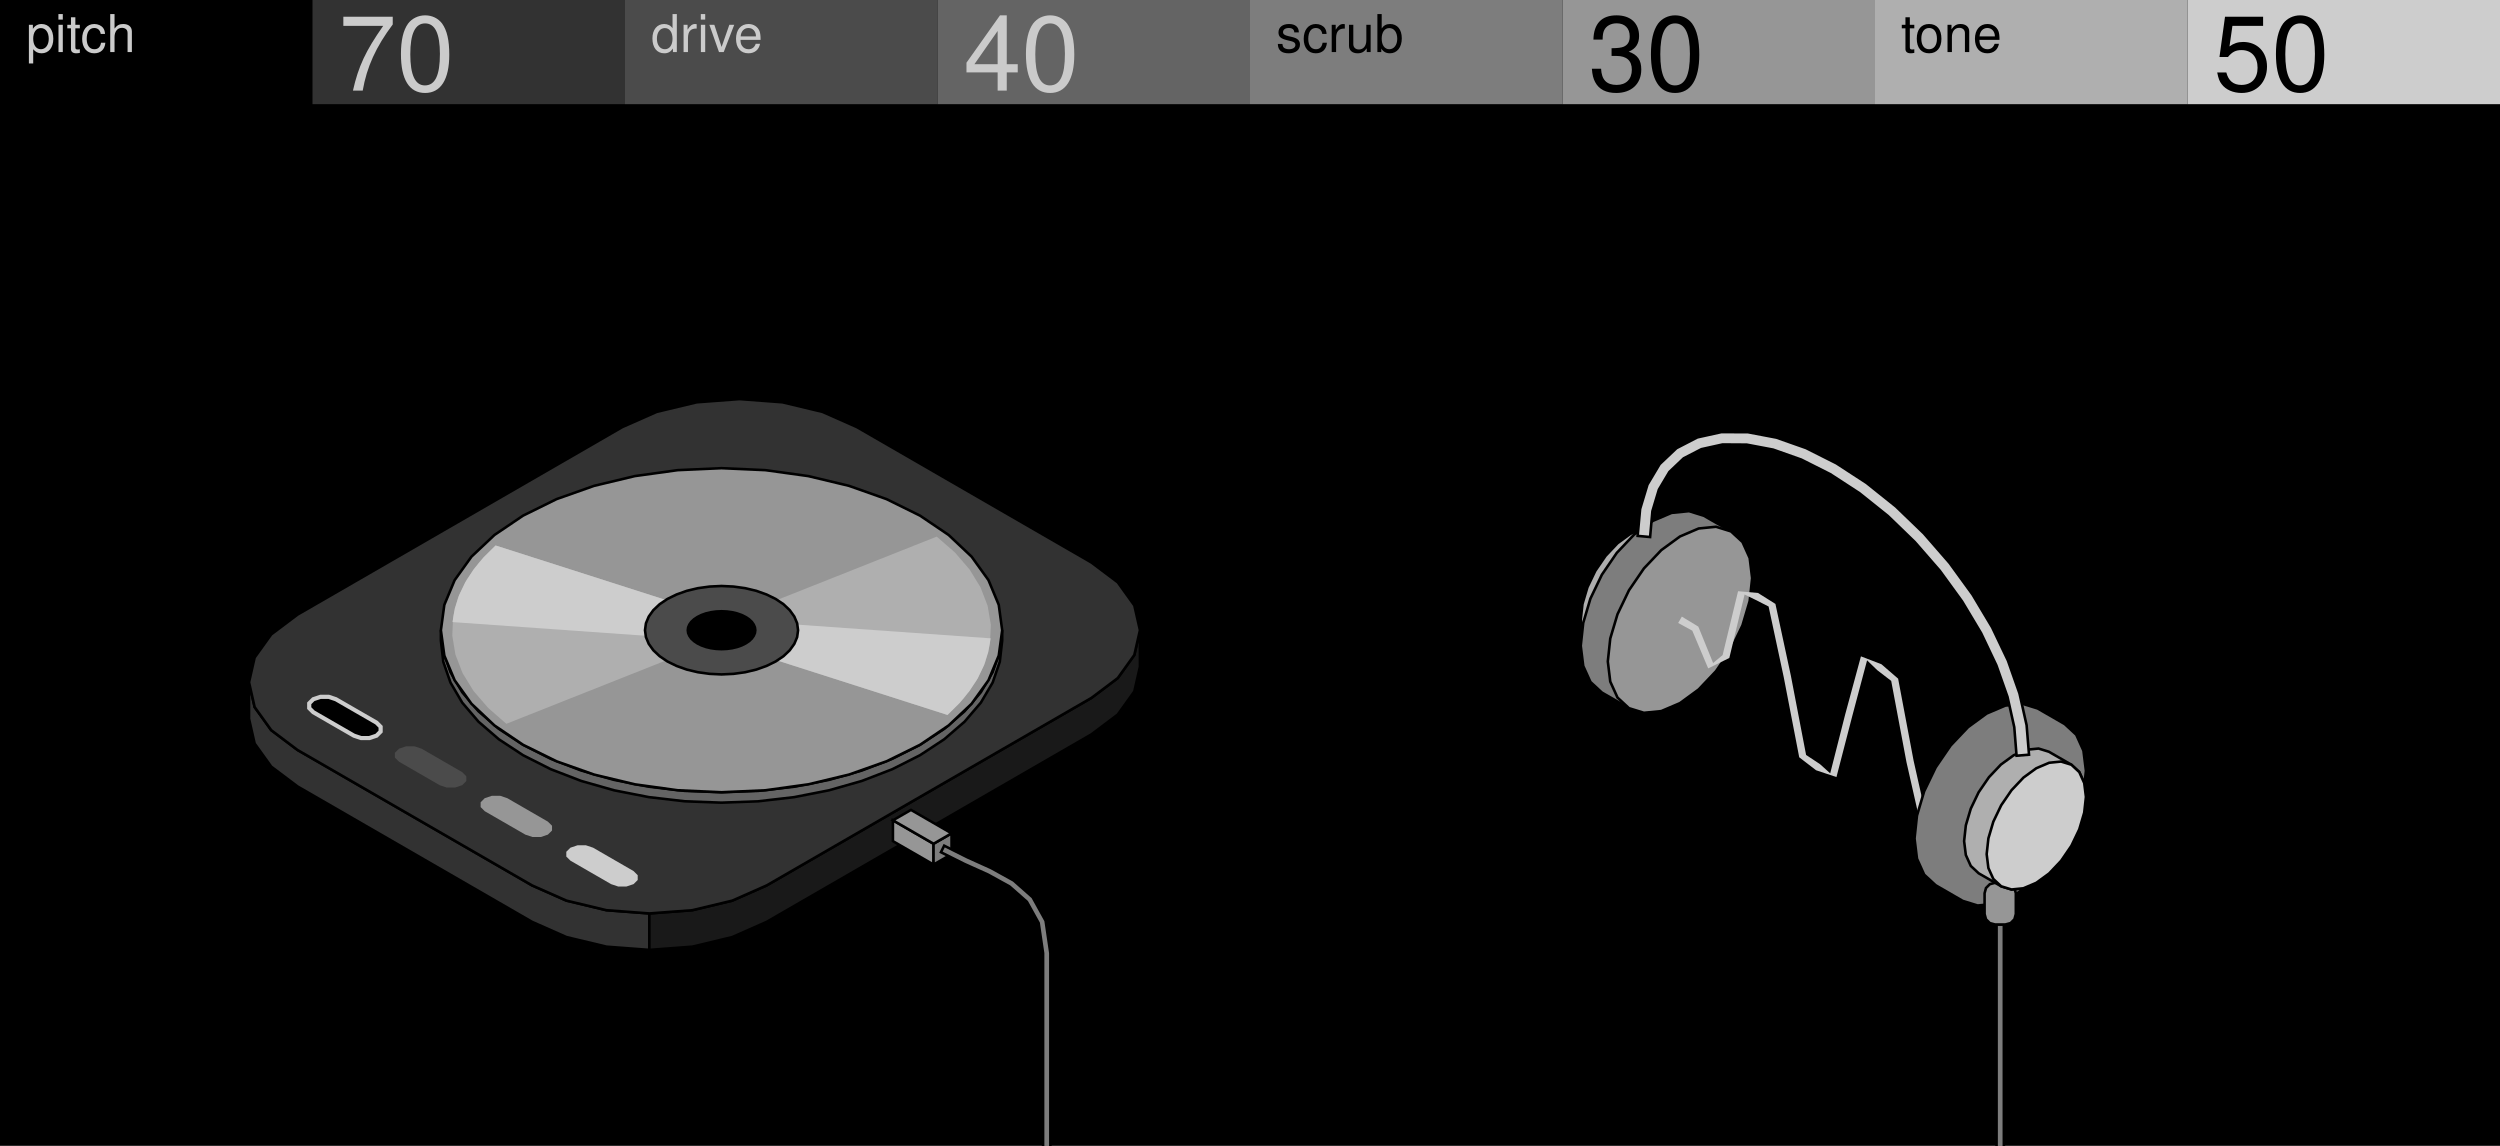
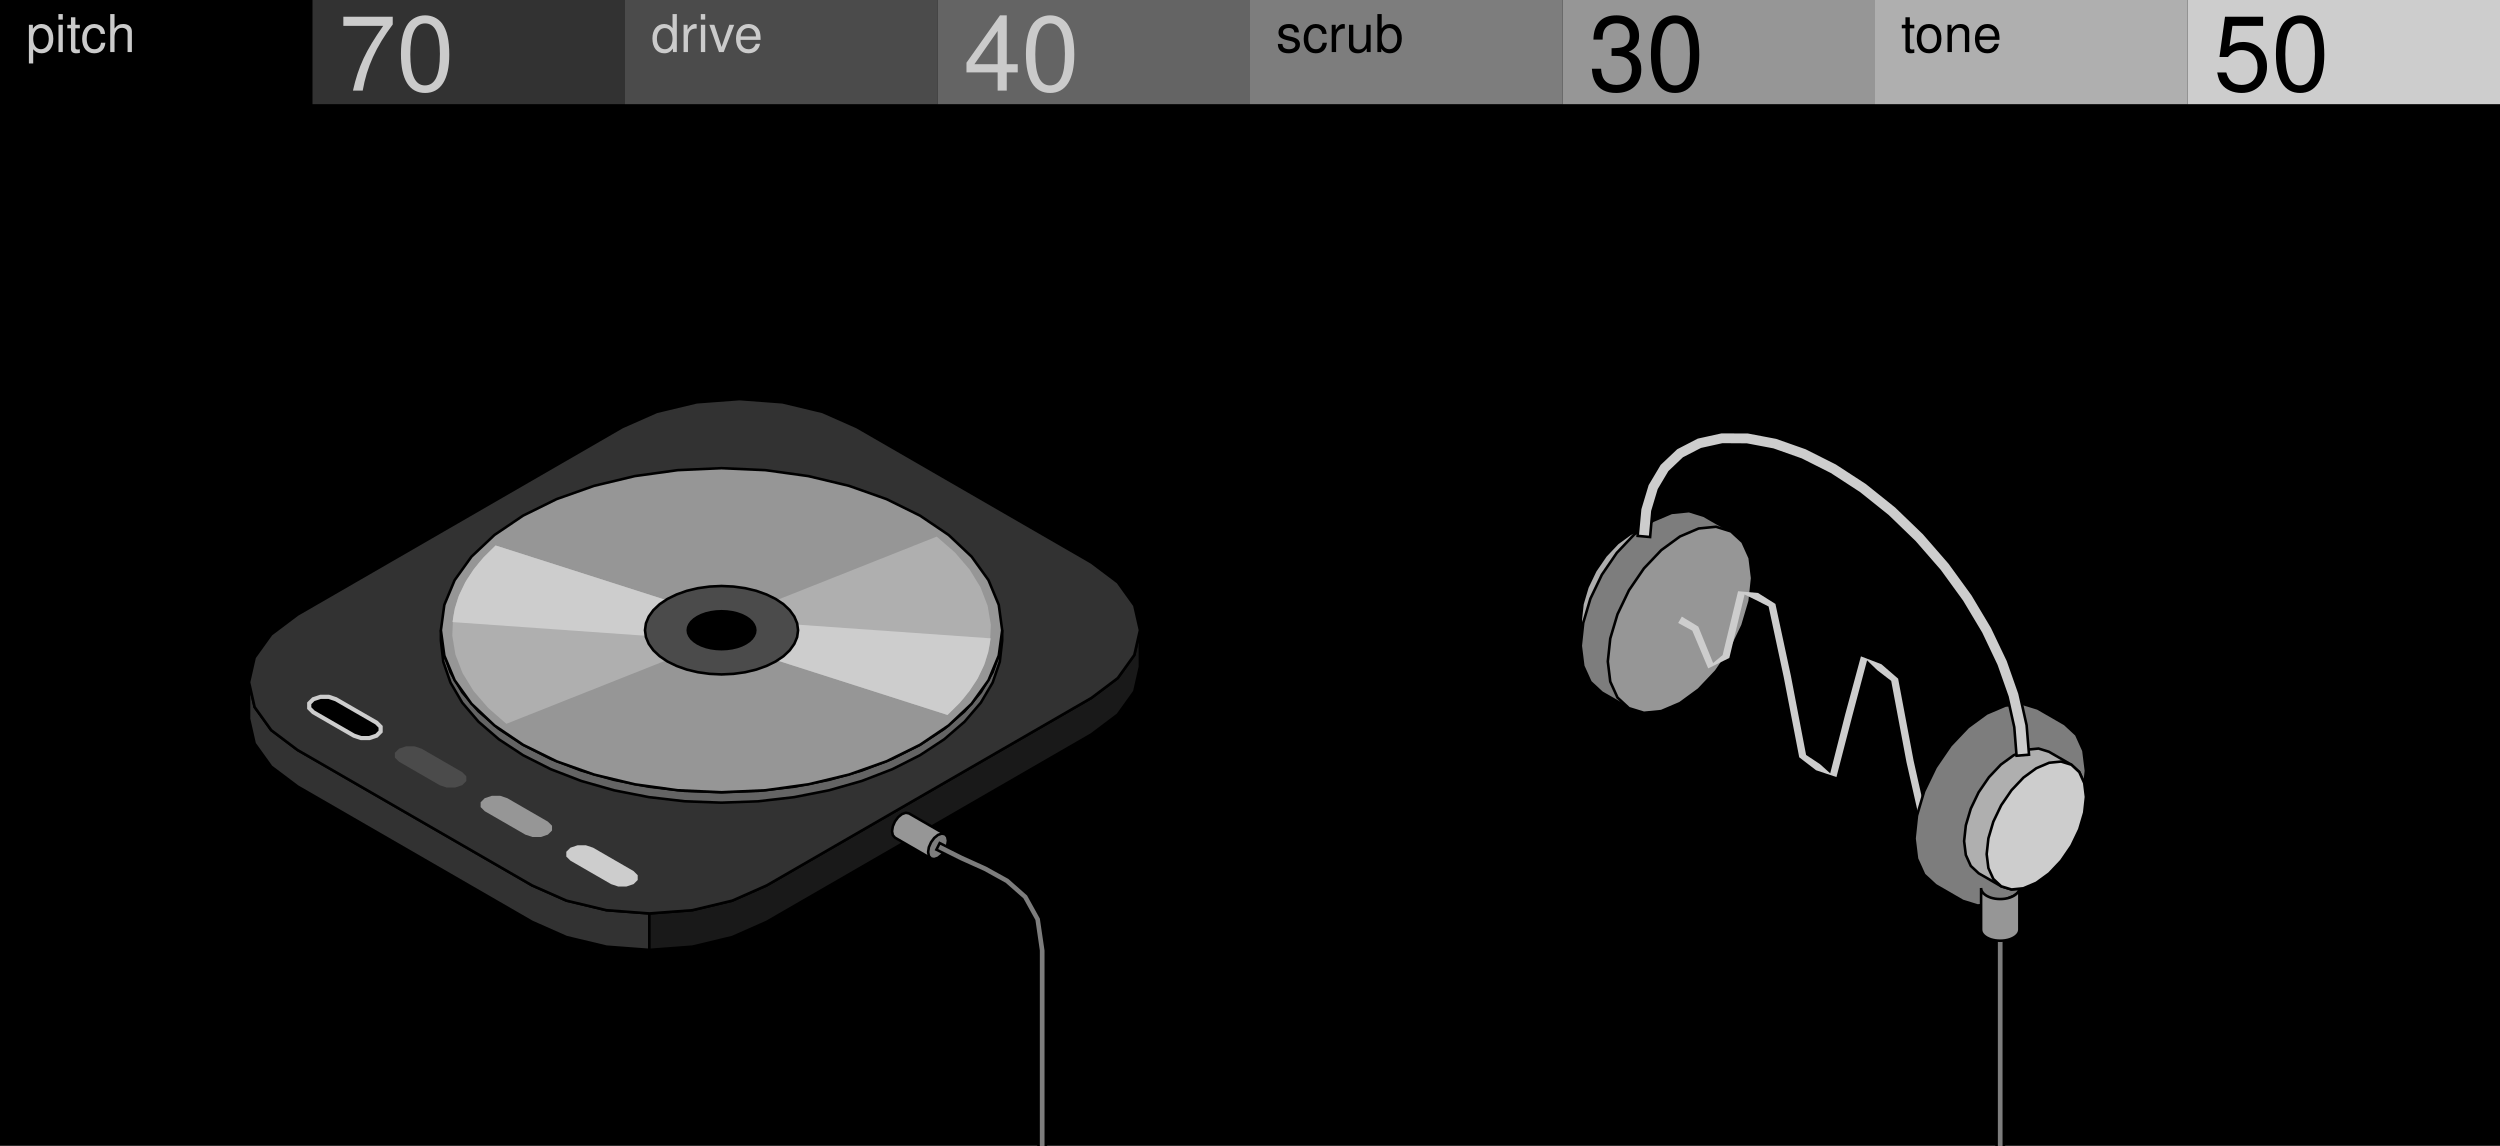
<svg xmlns="http://www.w3.org/2000/svg" width="480" height="220" font-family="Helvetica, Arial, sans-serif" viewBox="0 0 480 220" role="img" aria-label="An isometric CD deck with a shiny disc and a smeared bow of light, and beside it a pair of headphones standing in the same projection, the wave they play running between their pads, joined to the deck by a cord that drops off the bottom of the screen">
  <path d="M0 0 L480 0 L480 220 L0 220 Z" fill="#000000" />
  <path d="M0 0 L60 0 L60 20 L0 20 Z" fill="#000000" />
  <path d="M60 0 L120 0 L120 20 L60 20 Z" fill="#323232" />
  <path d="M120 0 L180 0 L180 20 L120 20 Z" fill="#4B4B4B" />
  <path d="M180 0 L240 0 L240 20 L180 20 Z" fill="#646464" />
  <path d="M240 0 L300 0 L300 20 L240 20 Z" fill="#7D7D7D" />
  <path d="M300 0 L360 0 L360 20 L300 20 Z" fill="#969696" />
  <path d="M360 0 L420 0 L420 20 L360 20 Z" fill="#AFAFAF" />
  <path d="M420 0 L480 0 L480 20 L420 20 Z" fill="#CDCDCD" />
  <text x="5" y="10" font-size="10" fill="#CBCBCB">pitch</text>
  <text x="65" y="17.4" font-size="20" fill="#CBCBCB">70</text>
  <text x="125" y="10" font-size="10" fill="#CBCBCB">drive</text>
  <text x="185" y="17.4" font-size="20" fill="#CBCBCB">40</text>
  <text x="245" y="10" font-size="10" fill="#000000">scrub</text>
  <text x="305" y="17.4" font-size="20" fill="#000000">30</text>
  <text x="365" y="10" font-size="10" fill="#000000">tone</text>
  <text x="425" y="17.4" font-size="20" fill="#000000">50</text>
  <path d="M124.68 175.38 L116.44 174.76 L108.76 172.92 L102.16 170 L57.13 144 L52.07 140.19 L48.89 135.76 L47.81 131 L47.81 138 L48.89 142.76 L52.07 147.19 L57.13 151 L102.16 177 L108.76 179.92 L116.44 181.76 L124.68 182.38 Z" fill="#323232" stroke="#000000" stroke-width="0.5" />
  <path d="M218.87 121 L217.79 125.76 L214.61 130.19 L209.55 134 L147.2 170 L140.6 172.92 L132.92 174.76 L124.68 175.38 L124.68 182.38 L132.92 181.76 L140.6 179.92 L147.2 177 L209.55 141 L214.61 137.19 L217.79 132.76 L218.87 128 Z" fill="#191919" stroke="#000000" stroke-width="0.5" />
  <path d="M209.55 108 L214.61 111.81 L217.79 116.24 L218.87 121 L217.79 125.76 L214.61 130.19 L209.55 134 L147.2 170 L140.6 172.92 L132.92 174.76 L124.68 175.38 L116.44 174.76 L108.76 172.92 L102.16 170 L57.13 144 L52.07 140.19 L48.89 135.76 L47.81 131 L48.89 126.24 L52.07 121.81 L57.13 118 L119.48 82 L126.08 79.08 L133.76 77.24 L142 76.62 L150.24 77.24 L157.92 79.08 L164.52 82 Z" fill="#323232" stroke="#000000" stroke-width="0.5" />
  <path d="M192.42 121 L191.96 125.06 L190.59 129.05 L188.32 132.91 L185.2 136.56 L181.29 139.94 L176.64 143 L171.34 145.68 L165.48 147.94 L159.16 149.74 L152.48 151.05 L145.57 151.85 L138.54 152.11 L131.5 151.85 L124.59 151.05 L117.91 149.74 L111.59 147.94 L105.73 145.68 L100.43 143 L95.78 139.94 L91.87 136.56 L88.75 132.91 L86.49 129.05 L85.11 125.06 L84.65 121 L84.65 123 L85.11 127.06 L86.49 131.05 L88.75 134.91 L91.87 138.56 L95.78 141.94 L100.43 145 L105.73 147.68 L111.59 149.94 L117.91 151.74 L124.59 153.05 L131.5 153.85 L138.54 154.11 L145.57 153.85 L152.48 153.05 L159.16 151.74 L165.48 149.94 L171.34 147.68 L176.64 145 L181.29 141.94 L185.2 138.56 L188.32 134.91 L190.59 131.05 L191.96 127.06 L192.42 123 Z" fill="#646464" stroke="#000000" stroke-width="0.5" />
  <path d="M192.42 121 L191.76 125.87 L189.79 130.61 L186.55 135.12 L182.13 139.29 L176.64 143 L170.21 146.17 L163 148.72 L155.19 150.59 L146.97 151.73 L138.54 152.11 L130.11 151.73 L121.88 150.59 L114.07 148.72 L106.86 146.17 L100.43 143 L94.94 139.29 L90.52 135.12 L87.29 130.61 L85.31 125.87 L84.65 121 L85.31 116.13 L87.29 111.39 L90.52 106.88 L94.94 102.71 L100.43 99 L106.86 95.83 L114.07 93.28 L121.88 91.41 L130.11 90.27 L138.54 89.89 L146.97 90.27 L155.19 91.41 L163 93.28 L170.21 95.83 L176.64 99 L182.13 102.71 L186.55 106.88 L189.79 111.39 L191.76 116.13 Z" fill="#969696" stroke="#000000" stroke-width="0.5" />
  <path d="M179.85 103.03 L183.34 106.07 L186.15 109.33 L188.26 112.77 L189.63 116.33 L190.24 119.96 L190.07 123.6 L189.14 127.21 L187.45 130.72 L185.03 134.09 L181.92 137.27 L137.4 123.02 L97.22 138.97 L93.74 135.93 L90.92 132.67 L88.81 129.23 L87.44 125.67 L86.84 122.04 L87 118.4 L87.94 114.79 L89.62 111.28 L92.04 107.91 L95.15 104.73 L139.67 118.98 Z" fill="#AFAFAF" />
  <path d="M190.2 122.56 L189.76 125.16 L188.94 127.72 L187.74 130.23 L186.15 132.67 L184.21 135.02 L181.92 137.27 L137.4 123.02 L86.88 119.44 L87.31 116.84 L88.13 114.28 L89.34 111.77 L90.92 109.33 L92.86 106.98 L95.15 104.73 L139.67 118.98 Z" fill="#CDCDCD" />
  <path d="M153.23 121 L153.05 122.33 L152.51 123.62 L151.63 124.85 L150.43 125.99 L148.93 127 L147.17 127.86 L145.21 128.56 L143.08 129.07 L140.84 129.38 L138.54 129.49 L136.24 129.38 L133.99 129.07 L131.86 128.56 L129.9 127.86 L128.14 127 L126.65 125.99 L125.44 124.85 L124.56 123.62 L124.02 122.33 L123.84 121 L124.02 119.67 L124.56 118.38 L125.44 117.15 L126.65 116.01 L128.14 115 L129.9 114.14 L131.86 113.44 L133.99 112.93 L136.24 112.62 L138.54 112.51 L140.84 112.62 L143.08 112.93 L145.21 113.44 L147.17 114.14 L148.93 115 L150.43 116.01 L151.63 117.15 L152.51 118.38 L153.05 119.67 Z" fill="#4B4B4B" stroke="#000000" stroke-width="0.5" />
  <path d="M145.27 121 L145.19 121.61 L144.94 122.2 L144.54 122.77 L143.99 123.29 L143.3 123.75 L142.5 124.15 L141.59 124.47 L140.62 124.7 L139.59 124.84 L138.54 124.89 L137.48 124.84 L136.45 124.7 L135.48 124.47 L134.58 124.15 L133.77 123.75 L133.09 123.29 L132.53 122.77 L132.13 122.2 L131.88 121.61 L131.8 121 L131.88 120.39 L132.13 119.8 L132.53 119.23 L133.09 118.71 L133.77 118.25 L134.58 117.85 L135.48 117.53 L136.45 117.3 L137.48 117.16 L138.54 117.11 L139.59 117.16 L140.62 117.3 L141.59 117.53 L142.5 117.85 L143.3 118.25 L143.99 118.71 L144.54 119.23 L144.94 119.8 L145.19 120.39 Z" fill="#000000" />
  <path d="M72.29 138.75 L73.08 139.54 L73.08 140.46 L72.29 141.25 L70.91 141.71 L69.33 141.71 L67.96 141.25 L60.16 136.75 L59.37 135.96 L59.37 135.04 L60.16 134.25 L61.54 133.79 L63.12 133.79 L64.49 134.25 Z" fill="#000000" stroke="#CDCDCD" stroke-width="0.8" />
  <path d="M88.74 148.25 L89.53 149.04 L89.53 149.96 L88.74 150.75 L87.37 151.21 L85.78 151.21 L84.41 150.75 L76.62 146.25 L75.82 145.46 L75.82 144.54 L76.62 143.75 L77.99 143.29 L79.57 143.29 L80.95 143.75 Z" fill="#4B4B4B" />
  <path d="M105.19 157.75 L105.99 158.54 L105.99 159.46 L105.19 160.25 L103.82 160.71 L102.24 160.71 L100.87 160.25 L93.07 155.75 L92.28 154.96 L92.28 154.04 L93.07 153.25 L94.44 152.79 L96.03 152.79 L97.4 153.25 Z" fill="#969696" />
  <path d="M121.65 167.25 L122.44 168.04 L122.44 168.96 L121.65 169.75 L120.28 170.21 L118.69 170.21 L117.32 169.75 L109.53 165.25 L108.73 164.46 L108.73 163.54 L109.53 162.75 L110.9 162.29 L112.48 162.29 L113.86 162.75 Z" fill="#CDCDCD" />
  <path d="M303.5 119 L303.83 115.97 L304.78 112.76 L306.29 109.61 L308.27 106.72 L310.56 104.3 L313.03 102.5 L315.5 101.45 L317.79 101.22 L319.77 101.83 L324.1 104.33 L325.61 105.74 L326.56 107.84 L326.89 110.5 L326.56 113.53 L325.61 116.74 L324.1 119.89 L322.12 122.78 L319.83 125.2 L317.36 127 L314.89 128.05 L312.6 128.28 L310.62 127.67 L306.29 125.17 L304.78 123.76 L303.83 121.66 Z" fill="#AFAFAF" stroke="#000000" stroke-width="0.5" />
  <path d="M303.5 124 L303.98 119.59 L305.36 114.93 L307.56 110.34 L310.43 106.14 L313.77 102.62 L317.36 100 L320.95 98.47 L324.29 98.14 L327.16 99.03 L332.35 102.03 L334.56 104.07 L335.94 107.13 L336.41 111 L335.94 115.41 L334.56 120.07 L332.35 124.66 L329.48 128.86 L326.14 132.38 L322.56 135 L318.97 136.53 L315.63 136.86 L312.76 135.97 L307.56 132.97 L305.36 130.93 L303.98 127.87 Z" fill="#7D7D7D" stroke="#000000" stroke-width="0.5" />
  <path d="M308.7 127 L309.17 122.59 L310.56 117.93 L312.76 113.34 L315.63 109.14 L318.97 105.62 L322.56 103 L326.14 101.47 L329.48 101.14 L332.35 102.03 L334.56 104.07 L335.94 107.13 L336.41 111 L335.94 115.41 L334.56 120.07 L332.35 124.66 L329.48 128.86 L326.14 132.38 L322.56 135 L318.97 136.53 L315.63 136.86 L312.76 135.97 L310.56 133.93 L309.17 130.87 Z" fill="#969696" stroke="#000000" stroke-width="0.5" />
  <path d="M322.21 119.61 L324.92 121.09 L327.97 128.33 L332.03 126.33 L334.96 114.15 L337.02 115.15 L339.57 116.45 L342.48 130.03 L345.45 145.4 L348.69 147.89 L352.6 149.2 L355.62 137.54 L358.48 126.78 L360.43 128.67 L363.11 130.73 L366.04 146.32 L369.03 159.5 L373.05 159.28 L376.1 154.88 L378.67 151.98 L381.09 153.61 L381.79 152.39 L378.33 150.62 L375.01 154.01 L372.17 158.19 L370.3 158.9 L367.41 146.04 L364.44 130.3 L361.23 127.53 L357.3 126.02 L354.27 137.19 L351.4 148.48 L349.43 146.71 L346.77 144.95 L343.85 129.75 L340.88 115.95 L337.54 113.85 L333.71 113.51 L330.74 125.78 L328.92 127.3 L326.08 120.31 L322.91 118.39 Z" fill="#CDCDCD" />
-   <path d="M171.44 157.5 L179.24 162 L179.24 166 L171.44 161.5 Z" fill="#969696" stroke="#000000" stroke-width="0.5" />
-   <path d="M182.7 160 L179.24 162 L179.24 166 L182.7 164 Z" fill="#7D7D7D" stroke="#000000" stroke-width="0.5" />
-   <path d="M174.91 155.5 L182.7 160 L179.24 162 L171.44 157.5 Z" fill="#969696" stroke="#000000" stroke-width="0.5" />
-   <path d="M180.66 163.63 L185.16 165.88 L189.69 167.92 L193.82 170.2 L197.16 173.14 L199.42 177.22 L200.27 183.01 L200.27 226.03 L203.41 249.87 L212.63 272.12 L227.29 291.22 L246.39 305.88 L268.63 315.09 L292.51 318.24 L316.38 315.09 L338.62 305.88 L357.73 291.22 L372.38 272.12 L381.6 249.87 L384.74 226.03 L384.74 177.5 L383.34 177.5 L383.34 225.97 L380.25 249.51 L371.17 271.42 L356.74 290.23 L337.92 304.67 L316.02 313.74 L292.51 316.84 L269 313.74 L247.09 304.67 L228.28 290.23 L213.84 271.42 L204.77 249.51 L201.67 225.97 L201.67 182.99 L200.76 176.79 L198.26 172.27 L194.62 169.05 L190.32 166.67 L185.76 164.61 L181.28 162.37 Z" fill="#7D7D7D" stroke="#000000" stroke-width="0.5" />
+   <path d="M171.27 159.6 L171.42 158.67 L171.83 157.72 L172.45 156.89 L173.18 156.3 L173.91 156.05 L174.52 156.17 L181.45 160.17 L181.86 160.64 L182.01 161.4 L181.86 162.33 L181.45 163.28 L180.83 164.11 L180.1 164.7 L179.37 164.95 L178.76 164.83 L171.83 160.83 L171.42 160.36 Z" fill="#969696" stroke="#000000" stroke-width="0.5" />
+   <path d="M178.2 163.6 L178.34 162.67 L178.76 161.72 L179.37 160.89 L180.1 160.3 L180.83 160.05 L181.45 160.17 L181.86 160.64 L182.01 161.4 L181.86 162.33 L181.45 163.28 L180.83 164.11 L180.1 164.7 L179.37 164.95 L178.76 164.83 L178.34 164.36 Z" fill="#7D7D7D" stroke="#000000" stroke-width="0.5" />
+   <path d="M179.79 163.13 L184.29 165.38 L188.83 167.42 L192.95 169.7 L196.3 172.64 L198.56 176.72 L199.4 182.51 L199.4 226.03 L202.56 249.98 L211.82 272.33 L226.55 291.53 L245.74 306.25 L268.09 315.51 L292.07 318.67 L316.06 315.51 L338.41 306.25 L357.6 291.53 L372.33 272.33 L381.58 249.98 L384.74 226.03 L384.74 178 L383.34 178 L383.34 225.97 L380.23 249.62 L371.11 271.63 L356.61 290.54 L337.71 305.04 L315.7 314.16 L292.07 317.27 L268.45 314.16 L246.44 305.04 L227.54 290.54 L213.03 271.63 L203.91 249.62 L200.8 225.97 L200.8 182.49 L199.89 176.29 L197.39 171.77 L193.75 168.55 L189.45 166.17 L184.89 164.11 L180.42 161.87 Z" fill="#7D7D7D" stroke="#000000" stroke-width="0.5" />
  <path d="M367.59 161 L368.06 156.59 L369.44 151.93 L371.65 147.34 L374.52 143.14 L377.86 139.62 L381.44 137 L385.03 135.47 L388.37 135.14 L391.24 136.03 L396.44 139.03 L398.64 141.07 L400.02 144.13 L400.5 148 L400.02 152.41 L398.64 157.07 L396.44 161.66 L393.57 165.86 L390.23 169.38 L386.64 172 L383.05 173.53 L379.71 173.86 L376.84 172.97 L371.65 169.97 L369.44 167.93 L368.06 164.87 Z" fill="#7D7D7D" stroke="#000000" stroke-width="0.5" />
-   <path d="M385.04 169.5 L386.04 169.77 L386.77 170.5 L387.04 171.5 L387.04 175.5 L386.77 176.5 L386.04 177.23 L385.04 177.5 L383.04 177.5 L382.04 177.23 L381.31 176.5 L381.04 175.5 L381.04 171.5 L381.31 170.5 L382.04 169.77 L383.04 169.5 Z" fill="#969696" stroke="#000000" stroke-width="0.5" />
+   <path d="M387.72 170.5 L387.68 170.78 L387.59 171.05 L387.44 171.31 L387.22 171.56 L386.96 171.79 L386.64 172 L386.28 172.18 L385.88 172.34 L385.45 172.46 L384.99 172.55 L384.52 172.6 L384.04 172.62 L383.56 172.6 L383.09 172.55 L382.64 172.46 L382.2 172.34 L381.81 172.18 L381.44 172 L381.13 171.79 L380.86 171.56 L380.65 171.31 L380.49 171.05 L380.4 170.78 L380.37 170.5 L380.37 178.5 L380.4 178.78 L380.49 179.05 L380.65 179.31 L380.86 179.56 L381.13 179.79 L381.44 180 L381.81 180.18 L382.2 180.34 L382.64 180.46 L383.09 180.55 L383.56 180.6 L384.04 180.62 L384.52 180.6 L384.99 180.55 L385.45 180.46 L385.88 180.34 L386.28 180.18 L386.64 180 L386.96 179.79 L387.22 179.56 L387.44 179.31 L387.59 179.05 L387.68 178.78 L387.72 178.5 Z" fill="#969696" stroke="#000000" stroke-width="0.5" />
  <path d="M377.11 161.5 L377.44 158.47 L378.39 155.26 L379.9 152.11 L381.88 149.22 L384.17 146.8 L386.64 145 L389.11 143.95 L391.4 143.72 L393.38 144.33 L397.71 146.83 L399.22 148.24 L400.17 150.34 L400.5 153 L400.17 156.03 L399.22 159.24 L397.71 162.39 L395.73 165.28 L393.44 167.7 L390.97 169.5 L388.5 170.55 L386.21 170.78 L384.23 170.17 L379.9 167.67 L378.39 166.26 L377.44 164.16 Z" fill="#AFAFAF" stroke="#000000" stroke-width="0.5" />
  <path d="M381.44 164 L381.77 160.97 L382.72 157.76 L384.23 154.61 L386.21 151.72 L388.5 149.3 L390.97 147.5 L393.44 146.45 L395.73 146.22 L397.71 146.83 L399.22 148.24 L400.17 150.34 L400.5 153 L400.17 156.03 L399.22 159.24 L397.71 162.39 L395.73 165.28 L393.44 167.7 L390.97 169.5 L388.5 170.55 L386.21 170.78 L384.23 170.17 L382.72 168.76 L381.77 166.66 Z" fill="#CDCDCD" stroke="#000000" stroke-width="0.5" />
  <path d="M389.57 144.9 L389.11 139.24 L387.74 133.13 L385.52 126.82 L382.48 120.44 L378.72 114.15 L374.32 108.09 L369.38 102.41 L364.03 97.25 L358.39 92.73 L352.6 88.96 L346.78 86.03 L341.08 84.02 L335.61 82.98 L330.5 82.96 L325.88 83.98 L321.88 86.05 L318.65 89.11 L316.31 93.04 L314.9 97.72 L314.43 102.89 L316.82 103.11 L317.26 98.16 L318.51 94 L320.53 90.6 L323.27 88 L326.68 86.24 L330.74 85.34 L335.37 85.37 L340.44 86.33 L345.84 88.24 L351.4 91.04 L356.99 94.68 L362.45 99.05 L367.64 104.07 L372.44 109.58 L376.72 115.47 L380.37 121.57 L383.3 127.74 L385.44 133.8 L386.74 139.61 L387.18 145.1 Z" fill="#CDCDCD" stroke="#000000" stroke-width="0.5" />
</svg>
